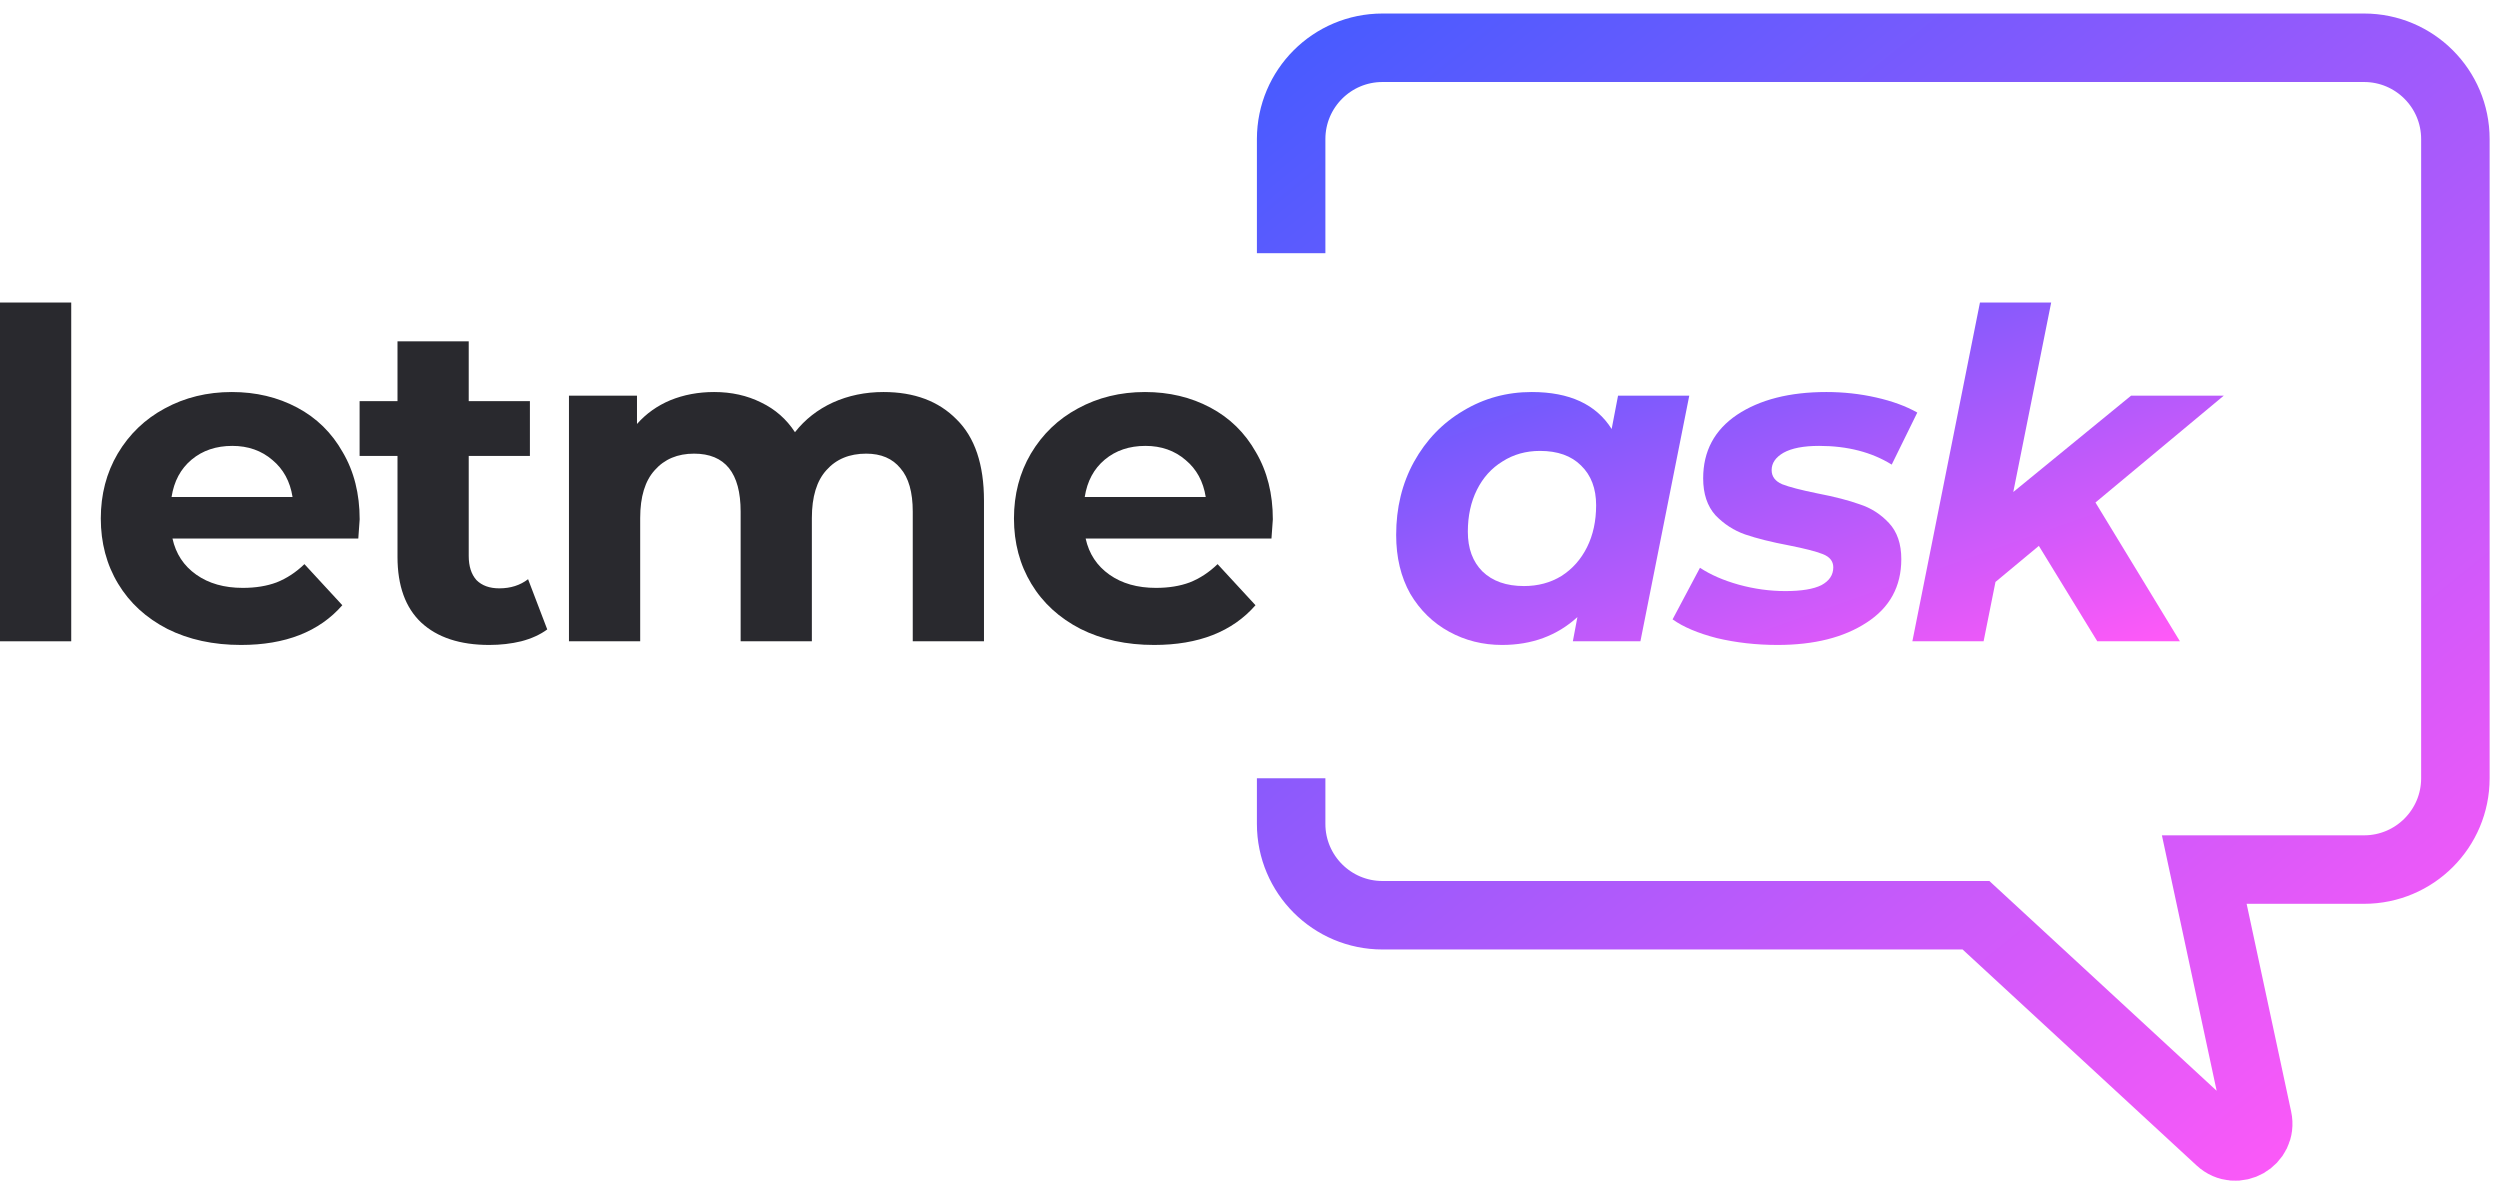
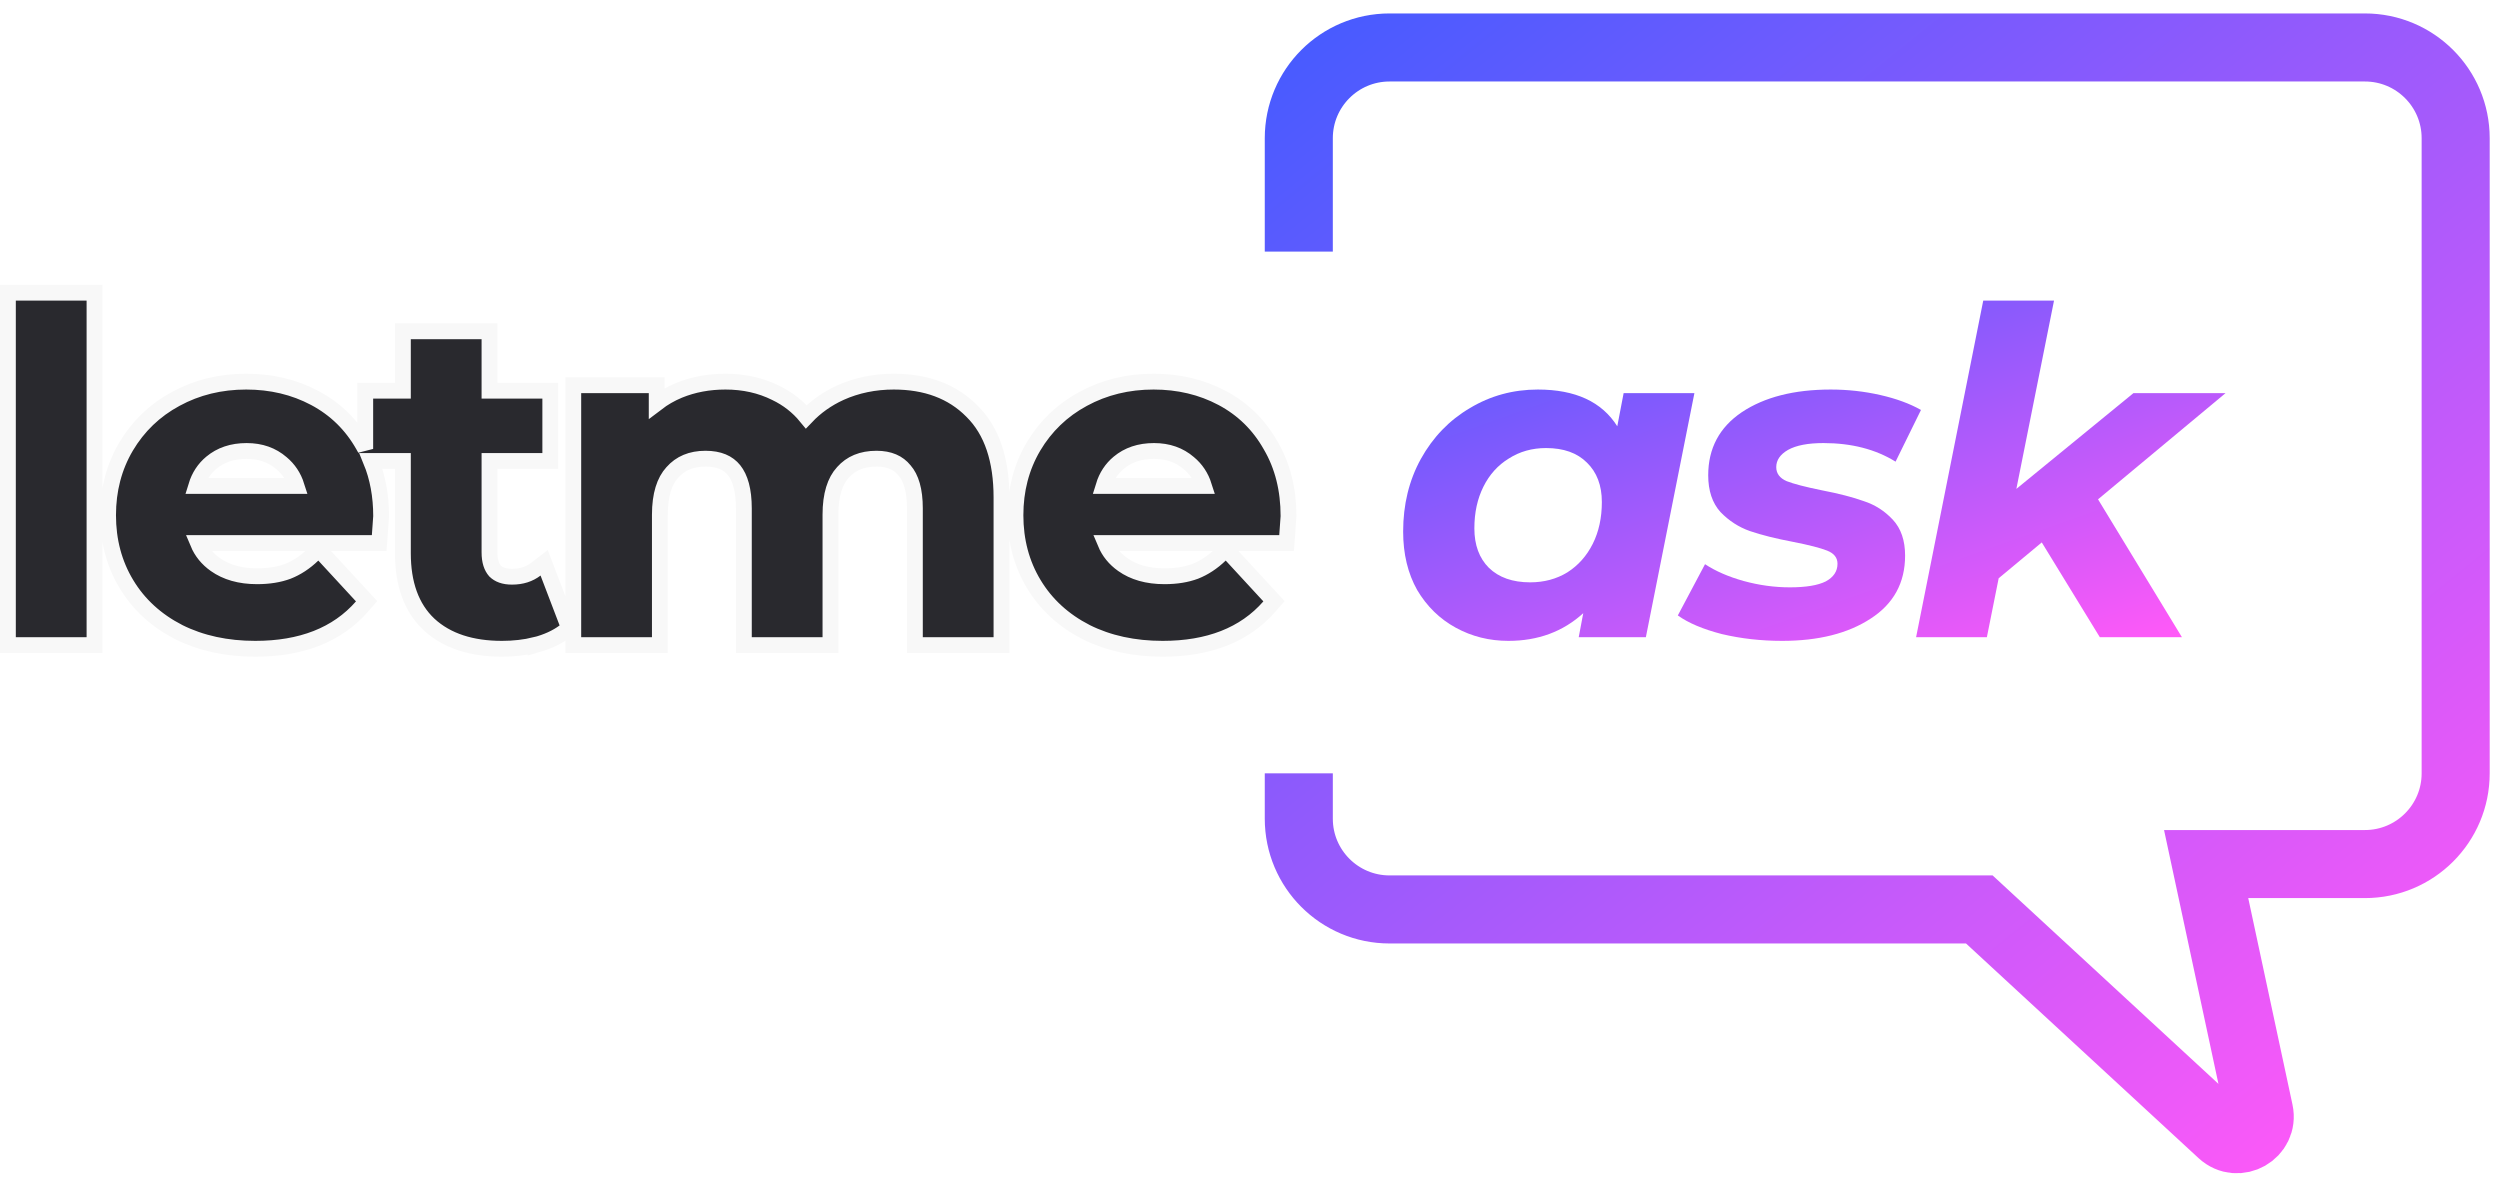
- <svg xmlns="http://www.w3.org/2000/svg" width="157" height="75" viewBox="0 0 157 75" fill="none">
-   <path d="M0 18.999H4.473V40.273H0V18.999Z" fill="#29292E" />
-   <path d="M22.587 32.618C22.587 32.675 22.558 33.077 22.501 33.822H10.832C11.042 34.778 11.539 35.533 12.323 36.087C13.106 36.642 14.081 36.919 15.247 36.919C16.05 36.919 16.757 36.804 17.369 36.575C18 36.326 18.583 35.944 19.118 35.428L21.498 38.008C20.045 39.671 17.923 40.503 15.133 40.503C13.393 40.503 11.854 40.168 10.516 39.499C9.178 38.811 8.146 37.865 7.42 36.661C6.693 35.457 6.33 34.09 6.33 32.561C6.33 31.051 6.684 29.694 7.391 28.489C8.117 27.266 9.102 26.32 10.344 25.651C11.606 24.963 13.011 24.619 14.559 24.619C16.069 24.619 17.436 24.944 18.659 25.593C19.883 26.243 20.838 27.18 21.526 28.403C22.234 29.608 22.587 31.012 22.587 32.618ZM14.588 28.002C13.575 28.002 12.724 28.289 12.036 28.862C11.348 29.436 10.927 30.219 10.774 31.213H18.372C18.22 30.238 17.799 29.464 17.111 28.891C16.423 28.298 15.582 28.002 14.588 28.002Z" fill="#29292E" />
-   <path d="M34.367 39.528C33.928 39.853 33.383 40.102 32.733 40.273C32.102 40.426 31.433 40.503 30.726 40.503C28.891 40.503 27.467 40.035 26.454 39.098C25.46 38.161 24.963 36.785 24.963 34.969V28.633H22.583V25.192H24.963V21.436H29.436V25.192H33.278V28.633H29.436V34.912C29.436 35.562 29.598 36.068 29.923 36.431C30.267 36.776 30.745 36.948 31.357 36.948C32.064 36.948 32.666 36.756 33.163 36.374L34.367 39.528Z" fill="#29292E" />
-   <path d="M55.486 24.619C57.417 24.619 58.946 25.192 60.074 26.339C61.221 27.467 61.794 29.168 61.794 31.443V40.273H57.321V32.131C57.321 30.907 57.063 29.999 56.547 29.407C56.05 28.795 55.333 28.489 54.397 28.489C53.345 28.489 52.514 28.833 51.902 29.522C51.291 30.191 50.985 31.194 50.985 32.532V40.273H46.512V32.131C46.512 29.703 45.537 28.489 43.587 28.489C42.555 28.489 41.733 28.833 41.122 29.522C40.51 30.191 40.204 31.194 40.204 32.532V40.273H35.731V24.848H40.003V26.626C40.577 25.976 41.275 25.479 42.096 25.135C42.938 24.791 43.855 24.619 44.849 24.619C45.938 24.619 46.923 24.838 47.802 25.278C48.681 25.699 49.389 26.32 49.924 27.142C50.555 26.339 51.348 25.718 52.304 25.278C53.279 24.838 54.339 24.619 55.486 24.619Z" fill="#29292E" />
-   <path d="M79.934 32.618C79.934 32.675 79.906 33.077 79.848 33.822H68.179C68.389 34.778 68.886 35.533 69.67 36.087C70.454 36.642 71.428 36.919 72.594 36.919C73.397 36.919 74.104 36.804 74.716 36.575C75.347 36.326 75.93 35.944 76.465 35.428L78.845 38.008C77.392 39.671 75.27 40.503 72.48 40.503C70.74 40.503 69.201 40.168 67.864 39.499C66.525 38.811 65.493 37.865 64.767 36.661C64.041 35.457 63.677 34.09 63.677 32.561C63.677 31.051 64.031 29.694 64.738 28.489C65.465 27.266 66.449 26.32 67.692 25.651C68.953 24.963 70.358 24.619 71.906 24.619C73.416 24.619 74.783 24.944 76.006 25.593C77.23 26.243 78.185 27.18 78.874 28.403C79.581 29.608 79.934 31.012 79.934 32.618ZM71.935 28.002C70.922 28.002 70.071 28.289 69.383 28.862C68.695 29.436 68.275 30.219 68.121 31.213H75.72C75.567 30.238 75.146 29.464 74.458 28.891C73.77 28.298 72.929 28.002 71.935 28.002Z" fill="#29292E" />
-   <path d="M106.086 24.848L103.018 40.273H98.775L99.061 38.754C97.781 39.92 96.204 40.503 94.331 40.503C93.126 40.503 92.018 40.226 91.005 39.671C89.992 39.117 89.179 38.324 88.567 37.292C87.975 36.24 87.679 35.007 87.679 33.593C87.679 31.892 88.051 30.363 88.797 29.006C89.561 27.629 90.594 26.559 91.894 25.794C93.193 25.011 94.627 24.619 96.194 24.619C98.564 24.619 100.237 25.393 101.212 26.941L101.613 24.848H106.086ZM95.707 36.804C96.586 36.804 97.37 36.594 98.058 36.173C98.746 35.734 99.281 35.132 99.664 34.367C100.046 33.602 100.237 32.723 100.237 31.729C100.237 30.678 99.922 29.846 99.291 29.235C98.679 28.623 97.819 28.317 96.71 28.317C95.831 28.317 95.047 28.537 94.359 28.977C93.671 29.397 93.136 29.99 92.754 30.754C92.371 31.519 92.18 32.398 92.18 33.392C92.18 34.444 92.486 35.275 93.098 35.887C93.728 36.498 94.598 36.804 95.707 36.804Z" fill="url(#paint0_linear)" />
-   <path d="M111.632 40.503C110.294 40.503 109.023 40.359 107.819 40.073C106.634 39.767 105.707 39.375 105.038 38.897L106.758 35.657C107.427 36.097 108.239 36.451 109.195 36.718C110.17 36.986 111.145 37.12 112.119 37.12C113.133 37.12 113.888 36.995 114.385 36.747C114.882 36.479 115.13 36.106 115.13 35.629C115.13 35.246 114.91 34.969 114.471 34.797C114.031 34.625 113.324 34.444 112.349 34.252C111.24 34.042 110.323 33.813 109.596 33.564C108.889 33.316 108.268 32.914 107.733 32.36C107.217 31.787 106.959 31.012 106.959 30.038C106.959 28.336 107.666 27.008 109.08 26.052C110.514 25.096 112.387 24.619 114.7 24.619C115.77 24.619 116.812 24.733 117.825 24.963C118.838 25.192 119.698 25.508 120.406 25.909L118.8 29.177C117.538 28.394 116.019 28.002 114.241 28.002C113.266 28.002 112.521 28.145 112.005 28.432C111.508 28.719 111.259 29.082 111.259 29.522C111.259 29.923 111.479 30.219 111.919 30.41C112.358 30.582 113.094 30.774 114.127 30.984C115.216 31.194 116.105 31.424 116.793 31.672C117.5 31.901 118.112 32.293 118.628 32.847C119.144 33.402 119.402 34.157 119.402 35.113C119.402 36.833 118.676 38.161 117.223 39.098C115.79 40.035 113.926 40.503 111.632 40.503Z" fill="url(#paint1_linear)" />
-   <path d="M131.595 31.557L136.899 40.273H131.71L128.04 34.281L125.316 36.546L124.57 40.273H120.097L124.341 18.999H128.814L126.434 30.898L133.831 24.848H139.652L131.595 31.557Z" fill="url(#paint2_linear)" />
-   <path d="M81.084 15.902V8.734C81.084 5.567 83.652 3 86.819 3H148.463C151.63 3 154.198 5.567 154.198 8.734V48.875C154.198 52.042 151.63 54.609 148.463 54.609H138.428L141.782 70.26C142.075 71.628 140.436 72.563 139.408 71.614L124.092 57.477H86.819C83.652 57.477 81.084 54.909 81.084 51.742V48.875" stroke="url(#paint3_linear)" stroke-width="4.301" />
+ <svg xmlns="http://www.w3.org/2000/svg" width="158" height="75" viewBox="0 0 158 75" fill="none">
+   <path d="M1 18.499H0.5V18.999V40.273V40.773H1H5.473H5.973V40.273V18.999V18.499H5.473H1ZM23.501 34.322H23.964L24 33.861C24.056 33.134 24.087 32.701 24.087 32.618C24.087 31.348 23.875 30.183 23.444 29.133H23.583H25.463V34.969C25.463 36.876 25.987 38.403 27.111 39.462L27.114 39.465C28.247 40.512 29.808 41.003 31.726 41.003C32.469 41.003 33.178 40.922 33.851 40.759L33.851 40.76L33.861 40.757C34.558 40.572 35.164 40.3 35.664 39.93L35.97 39.704L35.834 39.35L34.63 36.196L34.391 35.568L33.858 35.978C33.46 36.284 32.969 36.448 32.357 36.448C31.849 36.448 31.514 36.31 31.287 36.088C31.073 35.843 30.936 35.472 30.936 34.912V29.133H34.278H34.778V28.633V25.192V24.692H34.278H30.936V21.436V20.936H30.436H25.963H25.463V21.436V24.692H23.583H23.083V25.192V28.372C23.043 28.299 23.002 28.226 22.96 28.154C22.226 26.851 21.201 25.847 19.894 25.152C18.592 24.46 17.143 24.119 15.559 24.119C13.934 24.119 12.446 24.48 11.106 25.211C9.784 25.924 8.733 26.934 7.961 28.234L7.96 28.236C7.204 29.523 6.83 30.969 6.83 32.561C6.83 34.173 7.214 35.63 7.992 36.919C8.769 38.208 9.873 39.217 11.288 39.944L11.288 39.944L11.293 39.947C12.711 40.656 14.328 41.003 16.133 41.003C19.027 41.003 21.303 40.136 22.874 38.337L23.169 37.999L22.865 37.669L20.485 35.089L20.139 34.713L19.771 35.068C19.279 35.542 18.752 35.886 18.189 36.108C17.646 36.311 17.002 36.419 16.247 36.419C15.162 36.419 14.294 36.162 13.611 35.679C13.106 35.322 12.74 34.873 12.51 34.322H23.501ZM17.785 29.27L17.785 29.27L17.791 29.275C18.238 29.648 18.558 30.122 18.745 30.713H12.399C12.585 30.104 12.906 29.621 13.356 29.246C13.943 28.757 14.675 28.502 15.588 28.502C16.474 28.502 17.196 28.763 17.785 29.27ZM62.794 40.773H63.294V40.273V31.443C63.294 29.092 62.702 27.24 61.427 25.985C60.187 24.726 58.52 24.119 56.486 24.119C55.274 24.119 54.142 24.352 53.098 24.822L53.095 24.824C52.272 25.202 51.558 25.708 50.956 26.341C50.43 25.699 49.784 25.194 49.022 24.829C48.067 24.352 47.006 24.119 45.849 24.119C44.796 24.119 43.814 24.301 42.907 24.672L42.903 24.674C42.394 24.887 41.927 25.155 41.503 25.479V24.848V24.348H41.003H36.731H36.231V24.848V40.273V40.773H36.731H41.204H41.704V40.273V32.532C41.704 31.261 41.996 30.4 42.491 29.859L42.491 29.859L42.495 29.854C43 29.286 43.679 28.989 44.587 28.989C45.453 28.989 46.022 29.253 46.391 29.713C46.777 30.193 47.012 30.971 47.012 32.131V40.273V40.773H47.512H51.985H52.485V40.273V32.532C52.485 31.261 52.776 30.4 53.271 29.859L53.271 29.859L53.276 29.854C53.779 29.288 54.466 28.989 55.397 28.989C56.214 28.989 56.775 29.25 57.159 29.722L57.164 29.729L57.17 29.735C57.573 30.198 57.821 30.964 57.821 32.131V40.273V40.773H58.321H62.794ZM80.848 34.322H81.311L81.347 33.861C81.403 33.134 81.434 32.701 81.434 32.618C81.434 30.939 81.064 29.445 80.307 28.154C79.573 26.851 78.549 25.847 77.241 25.152C75.939 24.46 74.49 24.119 72.906 24.119C71.281 24.119 69.794 24.48 68.453 25.211C67.131 25.924 66.08 26.934 65.308 28.234L65.307 28.236C64.551 29.523 64.177 30.969 64.177 32.561C64.177 34.173 64.561 35.63 65.339 36.919C66.116 38.208 67.22 39.217 68.635 39.944L68.64 39.947C70.058 40.656 71.675 41.003 73.48 41.003C76.374 41.003 78.65 40.136 80.221 38.337L80.517 37.999L80.212 37.669L77.833 35.089L77.486 34.713L77.118 35.068C76.626 35.542 76.099 35.886 75.537 36.108C74.993 36.311 74.349 36.419 73.594 36.419C72.509 36.419 71.641 36.162 70.959 35.679C70.453 35.322 70.087 34.873 69.857 34.322H80.848ZM75.132 29.27L75.132 29.27L75.138 29.275C75.586 29.648 75.905 30.122 76.092 30.713H69.746C69.932 30.104 70.254 29.621 70.703 29.246C71.29 28.757 72.022 28.502 72.935 28.502C73.821 28.502 74.543 28.763 75.132 29.27Z" fill="#29292E" stroke="#F8F8F8" />
+   <path d="M107.086 24.848L104.018 40.273H99.775L100.061 38.754C98.781 39.92 97.204 40.503 95.331 40.503C94.126 40.503 93.018 40.226 92.005 39.671C90.992 39.117 90.179 38.324 89.567 37.292C88.975 36.24 88.679 35.007 88.679 33.593C88.679 31.892 89.051 30.363 89.797 29.006C90.561 27.629 91.594 26.559 92.894 25.794C94.193 25.011 95.627 24.619 97.194 24.619C99.564 24.619 101.237 25.393 102.212 26.941L102.613 24.848H107.086ZM96.707 36.804C97.586 36.804 98.37 36.594 99.058 36.173C99.746 35.734 100.281 35.132 100.664 34.367C101.046 33.602 101.237 32.723 101.237 31.729C101.237 30.678 100.922 29.846 100.291 29.235C99.679 28.623 98.819 28.317 97.71 28.317C96.831 28.317 96.047 28.537 95.359 28.977C94.671 29.397 94.136 29.99 93.754 30.754C93.371 31.519 93.18 32.398 93.18 33.392C93.18 34.444 93.486 35.275 94.098 35.887C94.728 36.498 95.598 36.804 96.707 36.804Z" fill="url(#paint0_linear)" />
+   <path d="M112.632 40.503C111.294 40.503 110.023 40.359 108.819 40.073C107.634 39.767 106.707 39.375 106.038 38.897L107.758 35.657C108.427 36.097 109.239 36.451 110.195 36.718C111.17 36.986 112.145 37.12 113.119 37.12C114.133 37.12 114.888 36.995 115.385 36.747C115.882 36.479 116.13 36.106 116.13 35.629C116.13 35.246 115.91 34.969 115.471 34.797C115.031 34.625 114.324 34.444 113.349 34.252C112.24 34.042 111.323 33.813 110.596 33.564C109.889 33.316 109.268 32.914 108.733 32.36C108.217 31.787 107.959 31.012 107.959 30.038C107.959 28.336 108.666 27.008 110.08 26.052C111.514 25.096 113.387 24.619 115.7 24.619C116.77 24.619 117.812 24.733 118.825 24.963C119.838 25.192 120.698 25.508 121.406 25.909L119.8 29.177C118.538 28.394 117.019 28.002 115.241 28.002C114.266 28.002 113.521 28.145 113.005 28.432C112.508 28.719 112.259 29.082 112.259 29.522C112.259 29.923 112.479 30.219 112.919 30.41C113.358 30.582 114.094 30.774 115.127 30.984C116.216 31.194 117.105 31.424 117.793 31.672C118.5 31.901 119.112 32.293 119.628 32.847C120.144 33.402 120.402 34.157 120.402 35.113C120.402 36.833 119.676 38.161 118.223 39.098C116.79 40.035 114.926 40.503 112.632 40.503Z" fill="url(#paint1_linear)" />
+   <path d="M132.595 31.557L137.899 40.273H132.71L129.04 34.281L126.316 36.546L125.57 40.273H121.097L125.341 18.999H129.814L127.434 30.898L134.831 24.848H140.652L132.595 31.557Z" fill="url(#paint2_linear)" />
+   <path d="M82.084 15.902V8.734C82.084 5.567 84.652 3 87.819 3H149.463C152.63 3 155.198 5.567 155.198 8.734V48.875C155.198 52.042 152.63 54.609 149.463 54.609H139.428L142.782 70.26C143.075 71.628 141.436 72.563 140.408 71.614L125.092 57.477H87.819C84.652 57.477 82.084 54.909 82.084 51.742V48.875" stroke="url(#paint3_linear)" stroke-width="4.301" />
  <defs>
-     <linearGradient id="paint0_linear" x1="87.679" y1="18.999" x2="99.758" y2="53.111" gradientUnits="userSpaceOnUse">
+     <linearGradient id="paint0_linear" x1="88.679" y1="18.999" x2="100.758" y2="53.111" gradientUnits="userSpaceOnUse">
      <stop stop-color="#485BFF" />
      <stop offset="1" stop-color="#FF59F8" />
    </linearGradient>
-     <linearGradient id="paint1_linear" x1="87.679" y1="18.999" x2="99.758" y2="53.111" gradientUnits="userSpaceOnUse">
+     <linearGradient id="paint1_linear" x1="88.679" y1="18.999" x2="100.758" y2="53.111" gradientUnits="userSpaceOnUse">
      <stop stop-color="#485BFF" />
      <stop offset="1" stop-color="#FF59F8" />
    </linearGradient>
-     <linearGradient id="paint2_linear" x1="87.679" y1="18.999" x2="99.758" y2="53.111" gradientUnits="userSpaceOnUse">
+     <linearGradient id="paint2_linear" x1="88.679" y1="18.999" x2="100.758" y2="53.111" gradientUnits="userSpaceOnUse">
      <stop stop-color="#485BFF" />
      <stop offset="1" stop-color="#FF59F8" />
    </linearGradient>
-     <linearGradient id="paint3_linear" x1="81.084" y1="3" x2="141.295" y2="77.547" gradientUnits="userSpaceOnUse">
+     <linearGradient id="paint3_linear" x1="82.084" y1="3" x2="142.295" y2="77.547" gradientUnits="userSpaceOnUse">
      <stop stop-color="#485BFF" />
      <stop offset="1" stop-color="#FF59F8" />
    </linearGradient>
  </defs>
</svg>
